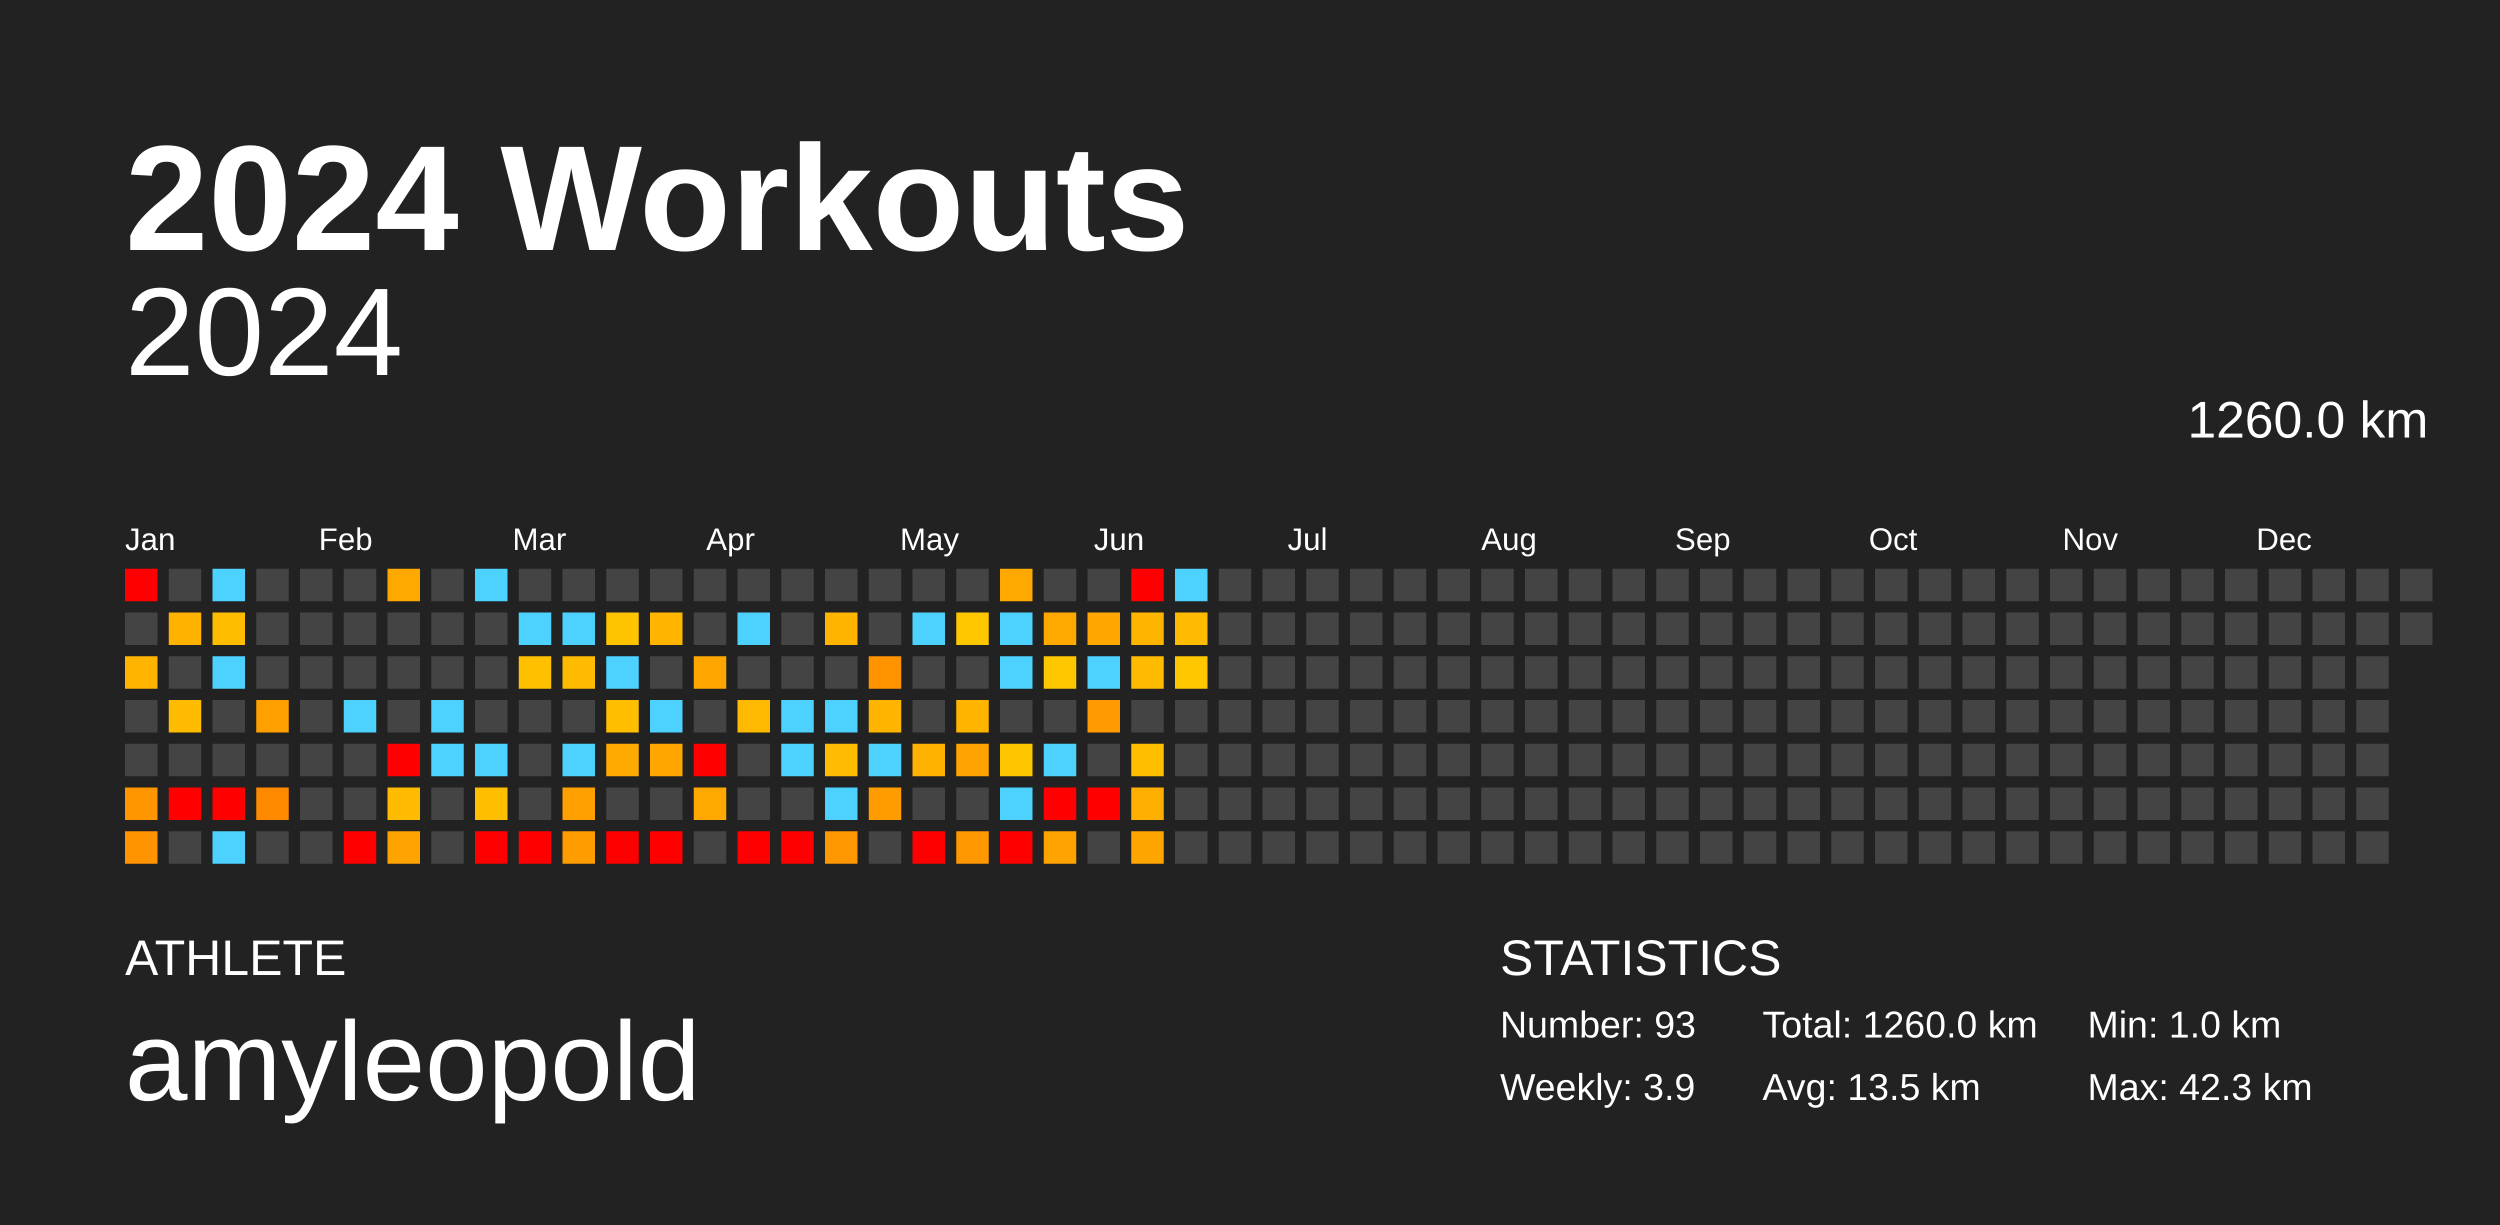
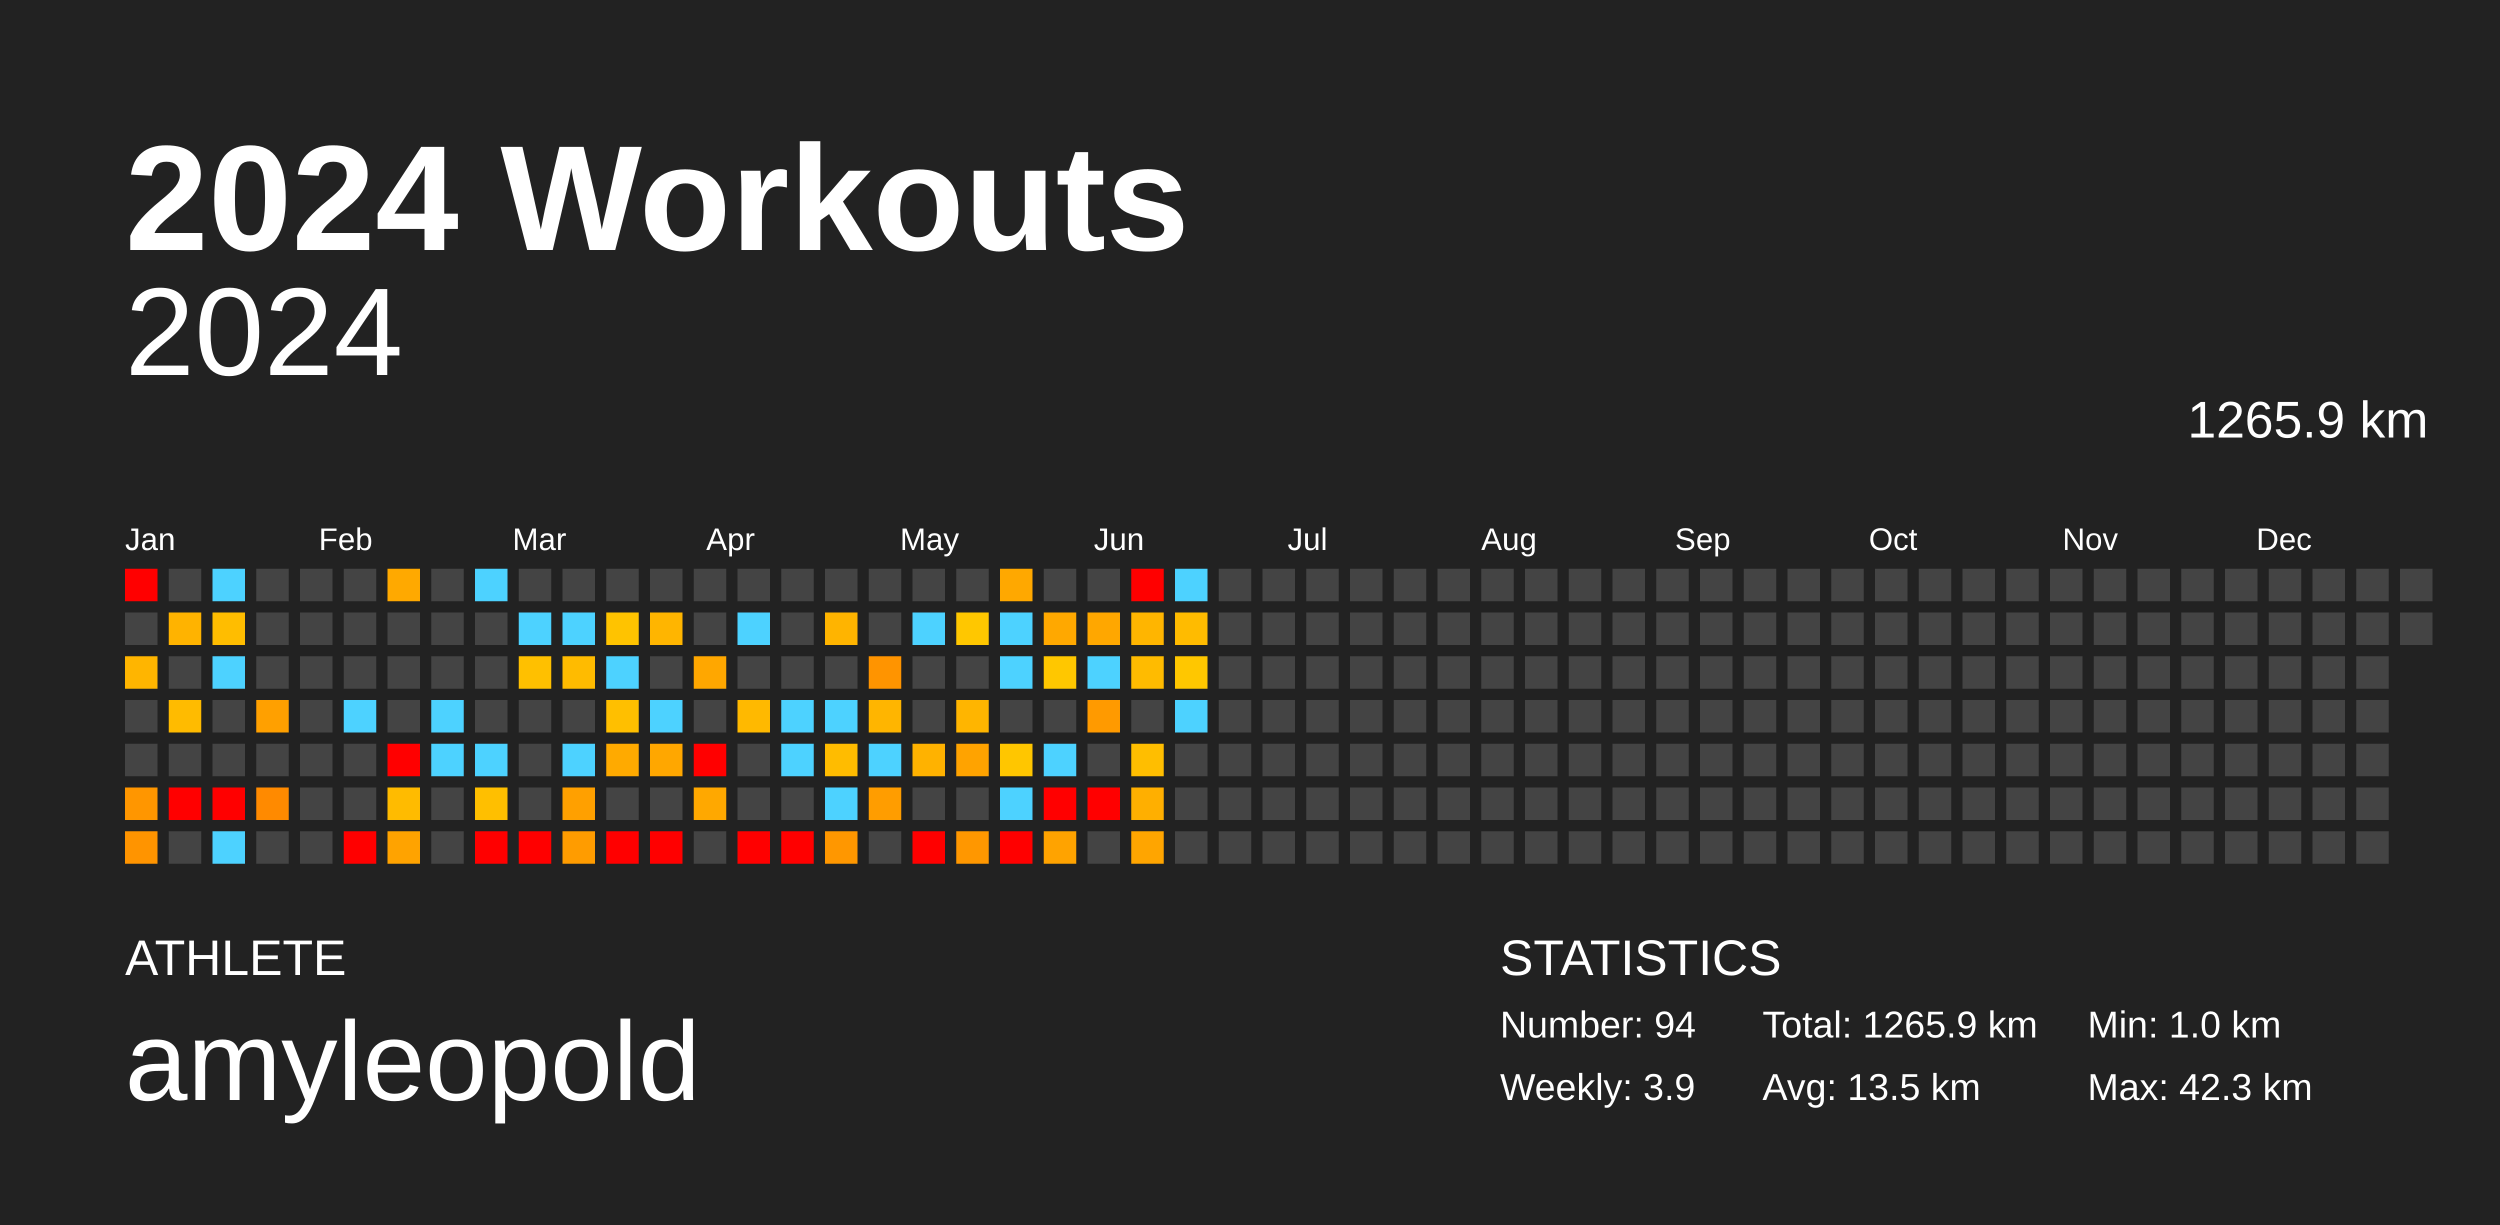
<svg xmlns="http://www.w3.org/2000/svg" baseProfile="full" height="98mm" version="1.1" viewBox="0,0,200,98" width="200mm">
  <defs />
  <rect fill="#222222" height="98" width="200" x="0" y="0" />
  <text fill="#FFFFFF" style="font-size:12px; font-family:Arial; font-weight:bold;" x="10" y="20">2024 Workouts</text>
  <text fill="#FFFFFF" style="font-size:4px; font-family:Arial" x="10" y="78">ATHLETE</text>
  <text fill="#FFFFFF" style="font-size:9px; font-family:Arial" x="10" y="88">amyleopold</text>
  <text fill="#FFFFFF" style="font-size:4px; font-family:Arial" x="120" y="78">STATISTICS</text>
-   <text fill="#FFFFFF" style="font-size:3px; font-family:Arial" x="120" y="83">Number: 93</text>
+   <text fill="#FFFFFF" style="font-size:3px; font-family:Arial" x="120" y="83">Number: 94</text>
  <text fill="#FFFFFF" style="font-size:3px; font-family:Arial" x="120" y="88">Weekly: 3.9</text>
-   <text fill="#FFFFFF" style="font-size:3px; font-family:Arial" x="141" y="83">Total: 1260.0 km</text>
+   <text fill="#FFFFFF" style="font-size:3px; font-family:Arial" x="141" y="83">Total: 1265.9 km</text>
  <text fill="#FFFFFF" style="font-size:3px; font-family:Arial" x="141" y="88">Avg: 13.5 km</text>
  <text fill="#FFFFFF" style="font-size:3px; font-family:Arial" x="167" y="83">Min: 1.0 km</text>
  <text fill="#FFFFFF" style="font-size:3px; font-family:Arial" x="167" y="88">Max: 42.3 km</text>
  <text alignment-baseline="hanging" fill="#FFFFFF" style="font-size:10.0px; font-family:Arial;" x="10" y="30">2024</text>
-   <text alignment-baseline="hanging" fill="#FFFFFF" style="font-size:4.125px; font-family:Arial;" x="175" y="35">1260.0 km</text>
+   <text alignment-baseline="hanging" fill="#FFFFFF" style="font-size:4.125px; font-family:Arial;" x="175" y="35">1265.9 km</text>
  <text fill="#FFFFFF" style="font-size:2.5px; font-family:Arial" x="10.0" y="44">Jan</text>
  <text fill="#FFFFFF" style="font-size:2.5px; font-family:Arial" x="25.5" y="44">Feb</text>
  <text fill="#FFFFFF" style="font-size:2.5px; font-family:Arial" x="41.0" y="44">Mar</text>
  <text fill="#FFFFFF" style="font-size:2.5px; font-family:Arial" x="56.5" y="44">Apr</text>
  <text fill="#FFFFFF" style="font-size:2.5px; font-family:Arial" x="72.0" y="44">May</text>
  <text fill="#FFFFFF" style="font-size:2.5px; font-family:Arial" x="87.5" y="44">Jun</text>
  <text fill="#FFFFFF" style="font-size:2.5px; font-family:Arial" x="103.0" y="44">Jul</text>
  <text fill="#FFFFFF" style="font-size:2.5px; font-family:Arial" x="118.5" y="44">Aug</text>
  <text fill="#FFFFFF" style="font-size:2.5px; font-family:Arial" x="134.0" y="44">Sep</text>
  <text fill="#FFFFFF" style="font-size:2.5px; font-family:Arial" x="149.5" y="44">Oct</text>
  <text fill="#FFFFFF" style="font-size:2.5px; font-family:Arial" x="165.0" y="44">Nov</text>
  <text fill="#FFFFFF" style="font-size:2.5px; font-family:Arial" x="180.5" y="44">Dec</text>
  <rect fill="red" height="2.6" width="2.6" x="10.0" y="45.5" />
  <rect fill="#444444" height="2.6" width="2.6" x="10.0" y="49.0" />
  <rect fill="#ffb500" height="2.6" width="2.6" x="10.0" y="52.5" />
  <rect fill="#444444" height="2.6" width="2.6" x="10.0" y="56.0" />
  <rect fill="#444444" height="2.6" width="2.6" x="10.0" y="59.5" />
  <rect fill="#ff9600" height="2.6" width="2.6" x="10.0" y="63.0" />
  <rect fill="#ff9400" height="2.6" width="2.6" x="10.0" y="66.5" />
  <rect fill="#444444" height="2.6" width="2.6" x="13.5" y="45.5" />
  <rect fill="#ffb300" height="2.6" width="2.6" x="13.5" y="49.0" />
  <rect fill="#444444" height="2.6" width="2.6" x="13.5" y="52.5" />
  <rect fill="#ffbb00" height="2.6" width="2.6" x="13.5" y="56.0" />
  <rect fill="#444444" height="2.6" width="2.6" x="13.5" y="59.5" />
  <rect fill="red" height="2.6" width="2.6" x="13.5" y="63.0" />
  <rect fill="#444444" height="2.6" width="2.6" x="13.5" y="66.5" />
  <rect fill="#4dd2ff" height="2.6" width="2.6" x="17.0" y="45.5" />
  <rect fill="#ffbd00" height="2.6" width="2.6" x="17.0" y="49.0" />
  <rect fill="#4dd2ff" height="2.6" width="2.6" x="17.0" y="52.5" />
  <rect fill="#444444" height="2.6" width="2.6" x="17.0" y="56.0" />
  <rect fill="#444444" height="2.6" width="2.6" x="17.0" y="59.5" />
  <rect fill="red" height="2.6" width="2.6" x="17.0" y="63.0" />
  <rect fill="#4dd2ff" height="2.6" width="2.6" x="17.0" y="66.5" />
  <rect fill="#444444" height="2.6" width="2.6" x="20.5" y="45.5" />
  <rect fill="#444444" height="2.6" width="2.6" x="20.5" y="49.0" />
  <rect fill="#444444" height="2.6" width="2.6" x="20.5" y="52.5" />
  <rect fill="#ffa000" height="2.6" width="2.6" x="20.5" y="56.0" />
  <rect fill="#444444" height="2.6" width="2.6" x="20.5" y="59.5" />
  <rect fill="#ff8a00" height="2.6" width="2.6" x="20.5" y="63.0" />
  <rect fill="#444444" height="2.6" width="2.6" x="20.5" y="66.5" />
  <rect fill="#444444" height="2.6" width="2.6" x="24.0" y="45.5" />
  <rect fill="#444444" height="2.6" width="2.6" x="24.0" y="49.0" />
  <rect fill="#444444" height="2.6" width="2.6" x="24.0" y="52.5" />
  <rect fill="#444444" height="2.6" width="2.6" x="24.0" y="56.0" />
  <rect fill="#444444" height="2.6" width="2.6" x="24.0" y="59.5" />
  <rect fill="#444444" height="2.6" width="2.6" x="24.0" y="63.0" />
  <rect fill="#444444" height="2.6" width="2.6" x="24.0" y="66.5" />
  <rect fill="#444444" height="2.6" width="2.6" x="27.5" y="45.5" />
  <rect fill="#444444" height="2.6" width="2.6" x="27.5" y="49.0" />
  <rect fill="#444444" height="2.6" width="2.6" x="27.5" y="52.5" />
  <rect fill="#4dd2ff" height="2.6" width="2.6" x="27.5" y="56.0" />
  <rect fill="#444444" height="2.6" width="2.6" x="27.5" y="59.5" />
  <rect fill="#444444" height="2.6" width="2.6" x="27.5" y="63.0" />
  <rect fill="red" height="2.6" width="2.6" x="27.5" y="66.5" />
  <rect fill="#ffa900" height="2.6" width="2.6" x="31.0" y="45.5" />
  <rect fill="#444444" height="2.6" width="2.6" x="31.0" y="49.0" />
  <rect fill="#444444" height="2.6" width="2.6" x="31.0" y="52.5" />
  <rect fill="#444444" height="2.6" width="2.6" x="31.0" y="56.0" />
  <rect fill="red" height="2.6" width="2.6" x="31.0" y="59.5" />
  <rect fill="#ffbb00" height="2.6" width="2.6" x="31.0" y="63.0" />
  <rect fill="#ffa300" height="2.6" width="2.6" x="31.0" y="66.5" />
  <rect fill="#444444" height="2.6" width="2.6" x="34.5" y="45.5" />
  <rect fill="#444444" height="2.6" width="2.6" x="34.5" y="49.0" />
  <rect fill="#444444" height="2.6" width="2.6" x="34.5" y="52.5" />
  <rect fill="#4dd2ff" height="2.6" width="2.6" x="34.5" y="56.0" />
  <rect fill="#4dd2ff" height="2.6" width="2.6" x="34.5" y="59.5" />
  <rect fill="#444444" height="2.6" width="2.6" x="34.5" y="63.0" />
  <rect fill="#444444" height="2.6" width="2.6" x="34.5" y="66.5" />
  <rect fill="#4dd2ff" height="2.6" width="2.6" x="38.0" y="45.5" />
  <rect fill="#444444" height="2.6" width="2.6" x="38.0" y="49.0" />
  <rect fill="#444444" height="2.6" width="2.6" x="38.0" y="52.5" />
  <rect fill="#444444" height="2.6" width="2.6" x="38.0" y="56.0" />
  <rect fill="#4dd2ff" height="2.6" width="2.6" x="38.0" y="59.5" />
  <rect fill="#ffbf00" height="2.6" width="2.6" x="38.0" y="63.0" />
  <rect fill="red" height="2.6" width="2.6" x="38.0" y="66.5" />
  <rect fill="#444444" height="2.6" width="2.6" x="41.5" y="45.5" />
  <rect fill="#4dd2ff" height="2.6" width="2.6" x="41.5" y="49.0" />
  <rect fill="#ffc000" height="2.6" width="2.6" x="41.5" y="52.5" />
  <rect fill="#444444" height="2.6" width="2.6" x="41.5" y="56.0" />
  <rect fill="#444444" height="2.6" width="2.6" x="41.5" y="59.5" />
  <rect fill="#444444" height="2.6" width="2.6" x="41.5" y="63.0" />
  <rect fill="red" height="2.6" width="2.6" x="41.5" y="66.5" />
  <rect fill="#444444" height="2.6" width="2.6" x="45.0" y="45.5" />
  <rect fill="#4dd2ff" height="2.6" width="2.6" x="45.0" y="49.0" />
  <rect fill="#ffbb00" height="2.6" width="2.6" x="45.0" y="52.5" />
  <rect fill="#444444" height="2.6" width="2.6" x="45.0" y="56.0" />
  <rect fill="#4dd2ff" height="2.6" width="2.6" x="45.0" y="59.5" />
  <rect fill="#ffa000" height="2.6" width="2.6" x="45.0" y="63.0" />
  <rect fill="#ff9c00" height="2.6" width="2.6" x="45.0" y="66.5" />
  <rect fill="#444444" height="2.6" width="2.6" x="48.5" y="45.5" />
  <rect fill="#ffc300" height="2.6" width="2.6" x="48.5" y="49.0" />
  <rect fill="#4dd2ff" height="2.6" width="2.6" x="48.5" y="52.5" />
  <rect fill="#ffbf00" height="2.6" width="2.6" x="48.5" y="56.0" />
  <rect fill="#ffaa00" height="2.6" width="2.6" x="48.5" y="59.5" />
  <rect fill="#444444" height="2.6" width="2.6" x="48.5" y="63.0" />
  <rect fill="red" height="2.6" width="2.6" x="48.5" y="66.5" />
  <rect fill="#444444" height="2.6" width="2.6" x="52.0" y="45.5" />
  <rect fill="#ffb500" height="2.6" width="2.6" x="52.0" y="49.0" />
  <rect fill="#444444" height="2.6" width="2.6" x="52.0" y="52.5" />
  <rect fill="#4dd2ff" height="2.6" width="2.6" x="52.0" y="56.0" />
  <rect fill="#ffa700" height="2.6" width="2.6" x="52.0" y="59.5" />
  <rect fill="#444444" height="2.6" width="2.6" x="52.0" y="63.0" />
  <rect fill="red" height="2.6" width="2.6" x="52.0" y="66.5" />
  <rect fill="#444444" height="2.6" width="2.6" x="55.5" y="45.5" />
  <rect fill="#444444" height="2.6" width="2.6" x="55.5" y="49.0" />
  <rect fill="#ffa700" height="2.6" width="2.6" x="55.5" y="52.5" />
  <rect fill="#444444" height="2.6" width="2.6" x="55.5" y="56.0" />
  <rect fill="red" height="2.6" width="2.6" x="55.5" y="59.5" />
  <rect fill="#ffa800" height="2.6" width="2.6" x="55.5" y="63.0" />
  <rect fill="#444444" height="2.6" width="2.6" x="55.5" y="66.5" />
  <rect fill="#444444" height="2.6" width="2.6" x="59.0" y="45.5" />
  <rect fill="#4dd2ff" height="2.6" width="2.6" x="59.0" y="49.0" />
  <rect fill="#444444" height="2.6" width="2.6" x="59.0" y="52.5" />
  <rect fill="#ffb900" height="2.6" width="2.6" x="59.0" y="56.0" />
  <rect fill="#444444" height="2.6" width="2.6" x="59.0" y="59.5" />
  <rect fill="#444444" height="2.6" width="2.6" x="59.0" y="63.0" />
  <rect fill="red" height="2.6" width="2.6" x="59.0" y="66.5" />
  <rect fill="#444444" height="2.6" width="2.6" x="62.5" y="45.5" />
  <rect fill="#444444" height="2.6" width="2.6" x="62.5" y="49.0" />
  <rect fill="#444444" height="2.6" width="2.6" x="62.5" y="52.5" />
  <rect fill="#4dd2ff" height="2.6" width="2.6" x="62.5" y="56.0" />
  <rect fill="#4dd2ff" height="2.6" width="2.6" x="62.5" y="59.5" />
  <rect fill="#444444" height="2.6" width="2.6" x="62.5" y="63.0" />
  <rect fill="red" height="2.6" width="2.6" x="62.5" y="66.5" />
  <rect fill="#444444" height="2.6" width="2.6" x="66.0" y="45.5" />
  <rect fill="#ffb400" height="2.6" width="2.6" x="66.0" y="49.0" />
  <rect fill="#444444" height="2.6" width="2.6" x="66.0" y="52.5" />
  <rect fill="#4dd2ff" height="2.6" width="2.6" x="66.0" y="56.0" />
  <rect fill="#ffbc00" height="2.6" width="2.6" x="66.0" y="59.5" />
  <rect fill="#4dd2ff" height="2.6" width="2.6" x="66.0" y="63.0" />
  <rect fill="#ff9700" height="2.6" width="2.6" x="66.0" y="66.5" />
  <rect fill="#444444" height="2.6" width="2.6" x="69.5" y="45.5" />
  <rect fill="#444444" height="2.6" width="2.6" x="69.5" y="49.0" />
  <rect fill="#ff9400" height="2.6" width="2.6" x="69.5" y="52.5" />
  <rect fill="#ffb500" height="2.6" width="2.6" x="69.5" y="56.0" />
  <rect fill="#4dd2ff" height="2.6" width="2.6" x="69.5" y="59.5" />
  <rect fill="#ff9d00" height="2.6" width="2.6" x="69.5" y="63.0" />
  <rect fill="#444444" height="2.6" width="2.6" x="69.5" y="66.5" />
  <rect fill="#444444" height="2.6" width="2.6" x="73.0" y="45.5" />
  <rect fill="#4dd2ff" height="2.6" width="2.6" x="73.0" y="49.0" />
  <rect fill="#444444" height="2.6" width="2.6" x="73.0" y="52.5" />
  <rect fill="#444444" height="2.6" width="2.6" x="73.0" y="56.0" />
  <rect fill="#ffb200" height="2.6" width="2.6" x="73.0" y="59.5" />
  <rect fill="#444444" height="2.6" width="2.6" x="73.0" y="63.0" />
  <rect fill="red" height="2.6" width="2.6" x="73.0" y="66.5" />
  <rect fill="#444444" height="2.6" width="2.6" x="76.5" y="45.5" />
  <rect fill="#ffc700" height="2.6" width="2.6" x="76.5" y="49.0" />
  <rect fill="#444444" height="2.6" width="2.6" x="76.5" y="52.5" />
  <rect fill="#ffb500" height="2.6" width="2.6" x="76.5" y="56.0" />
  <rect fill="#ffa300" height="2.6" width="2.6" x="76.5" y="59.5" />
  <rect fill="#444444" height="2.6" width="2.6" x="76.5" y="63.0" />
  <rect fill="#ff9700" height="2.6" width="2.6" x="76.5" y="66.5" />
  <rect fill="#ffa800" height="2.6" width="2.6" x="80.0" y="45.5" />
  <rect fill="#4dd2ff" height="2.6" width="2.6" x="80.0" y="49.0" />
  <rect fill="#4dd2ff" height="2.6" width="2.6" x="80.0" y="52.5" />
  <rect fill="#444444" height="2.6" width="2.6" x="80.0" y="56.0" />
  <rect fill="#ffc600" height="2.6" width="2.6" x="80.0" y="59.5" />
  <rect fill="#4dd2ff" height="2.6" width="2.6" x="80.0" y="63.0" />
  <rect fill="red" height="2.6" width="2.6" x="80.0" y="66.5" />
  <rect fill="#444444" height="2.6" width="2.6" x="83.5" y="45.5" />
  <rect fill="#ffa800" height="2.6" width="2.6" x="83.5" y="49.0" />
  <rect fill="#ffc700" height="2.6" width="2.6" x="83.5" y="52.5" />
  <rect fill="#444444" height="2.6" width="2.6" x="83.5" y="56.0" />
  <rect fill="#4dd2ff" height="2.6" width="2.6" x="83.5" y="59.5" />
  <rect fill="red" height="2.6" width="2.6" x="83.5" y="63.0" />
  <rect fill="#ffa300" height="2.6" width="2.6" x="83.5" y="66.5" />
  <rect fill="#444444" height="2.6" width="2.6" x="87.0" y="45.5" />
  <rect fill="#ffa700" height="2.6" width="2.6" x="87.0" y="49.0" />
  <rect fill="#4dd2ff" height="2.6" width="2.6" x="87.0" y="52.5" />
  <rect fill="#ff9a00" height="2.6" width="2.6" x="87.0" y="56.0" />
  <rect fill="#444444" height="2.6" width="2.6" x="87.0" y="59.5" />
  <rect fill="red" height="2.6" width="2.6" x="87.0" y="63.0" />
  <rect fill="#444444" height="2.6" width="2.6" x="87.0" y="66.5" />
  <rect fill="red" height="2.6" width="2.6" x="90.5" y="45.5" />
  <rect fill="#ffb500" height="2.6" width="2.6" x="90.5" y="49.0" />
  <rect fill="#ffbb00" height="2.6" width="2.6" x="90.5" y="52.5" />
  <rect fill="#444444" height="2.6" width="2.6" x="90.5" y="56.0" />
  <rect fill="#ffbe00" height="2.6" width="2.6" x="90.5" y="59.5" />
  <rect fill="#ffaf00" height="2.6" width="2.6" x="90.5" y="63.0" />
  <rect fill="#ffa500" height="2.6" width="2.6" x="90.5" y="66.5" />
  <rect fill="#4dd2ff" height="2.6" width="2.6" x="94.0" y="45.5" />
  <rect fill="#ffbb00" height="2.6" width="2.6" x="94.0" y="49.0" />
  <rect fill="#ffc700" height="2.6" width="2.6" x="94.0" y="52.5" />
-   <rect fill="#444444" height="2.6" width="2.6" x="94.0" y="56.0" />
+   <rect fill="#4dd2ff" height="2.6" width="2.6" x="94.0" y="56.0" />
  <rect fill="#444444" height="2.6" width="2.6" x="94.0" y="59.5" />
  <rect fill="#444444" height="2.6" width="2.6" x="94.0" y="63.0" />
  <rect fill="#444444" height="2.6" width="2.6" x="94.0" y="66.5" />
  <rect fill="#444444" height="2.6" width="2.6" x="97.5" y="45.5" />
  <rect fill="#444444" height="2.6" width="2.6" x="97.5" y="49.0" />
  <rect fill="#444444" height="2.6" width="2.6" x="97.5" y="52.5" />
  <rect fill="#444444" height="2.6" width="2.6" x="97.5" y="56.0" />
  <rect fill="#444444" height="2.6" width="2.6" x="97.5" y="59.5" />
  <rect fill="#444444" height="2.6" width="2.6" x="97.5" y="63.0" />
  <rect fill="#444444" height="2.6" width="2.6" x="97.5" y="66.5" />
  <rect fill="#444444" height="2.6" width="2.6" x="101.0" y="45.5" />
  <rect fill="#444444" height="2.6" width="2.6" x="101.0" y="49.0" />
  <rect fill="#444444" height="2.6" width="2.6" x="101.0" y="52.5" />
  <rect fill="#444444" height="2.6" width="2.6" x="101.0" y="56.0" />
  <rect fill="#444444" height="2.6" width="2.6" x="101.0" y="59.5" />
  <rect fill="#444444" height="2.6" width="2.6" x="101.0" y="63.0" />
  <rect fill="#444444" height="2.6" width="2.6" x="101.0" y="66.5" />
  <rect fill="#444444" height="2.6" width="2.6" x="104.5" y="45.5" />
  <rect fill="#444444" height="2.6" width="2.6" x="104.5" y="49.0" />
  <rect fill="#444444" height="2.6" width="2.6" x="104.5" y="52.5" />
  <rect fill="#444444" height="2.6" width="2.6" x="104.5" y="56.0" />
  <rect fill="#444444" height="2.6" width="2.6" x="104.5" y="59.5" />
  <rect fill="#444444" height="2.6" width="2.6" x="104.5" y="63.0" />
  <rect fill="#444444" height="2.6" width="2.6" x="104.5" y="66.5" />
  <rect fill="#444444" height="2.6" width="2.6" x="108.0" y="45.5" />
  <rect fill="#444444" height="2.6" width="2.6" x="108.0" y="49.0" />
  <rect fill="#444444" height="2.6" width="2.6" x="108.0" y="52.5" />
  <rect fill="#444444" height="2.6" width="2.6" x="108.0" y="56.0" />
  <rect fill="#444444" height="2.6" width="2.6" x="108.0" y="59.5" />
  <rect fill="#444444" height="2.6" width="2.6" x="108.0" y="63.0" />
  <rect fill="#444444" height="2.6" width="2.6" x="108.0" y="66.5" />
  <rect fill="#444444" height="2.6" width="2.6" x="111.5" y="45.5" />
  <rect fill="#444444" height="2.6" width="2.6" x="111.5" y="49.0" />
  <rect fill="#444444" height="2.6" width="2.6" x="111.5" y="52.5" />
  <rect fill="#444444" height="2.6" width="2.6" x="111.5" y="56.0" />
  <rect fill="#444444" height="2.6" width="2.6" x="111.5" y="59.5" />
  <rect fill="#444444" height="2.6" width="2.6" x="111.5" y="63.0" />
  <rect fill="#444444" height="2.6" width="2.6" x="111.5" y="66.5" />
  <rect fill="#444444" height="2.6" width="2.6" x="115.0" y="45.5" />
  <rect fill="#444444" height="2.6" width="2.6" x="115.0" y="49.0" />
  <rect fill="#444444" height="2.6" width="2.6" x="115.0" y="52.5" />
  <rect fill="#444444" height="2.6" width="2.6" x="115.0" y="56.0" />
  <rect fill="#444444" height="2.6" width="2.6" x="115.0" y="59.5" />
  <rect fill="#444444" height="2.6" width="2.6" x="115.0" y="63.0" />
  <rect fill="#444444" height="2.6" width="2.6" x="115.0" y="66.5" />
  <rect fill="#444444" height="2.6" width="2.6" x="118.5" y="45.5" />
  <rect fill="#444444" height="2.6" width="2.6" x="118.5" y="49.0" />
  <rect fill="#444444" height="2.6" width="2.6" x="118.5" y="52.5" />
  <rect fill="#444444" height="2.6" width="2.6" x="118.5" y="56.0" />
  <rect fill="#444444" height="2.6" width="2.6" x="118.5" y="59.5" />
  <rect fill="#444444" height="2.6" width="2.6" x="118.5" y="63.0" />
  <rect fill="#444444" height="2.6" width="2.6" x="118.5" y="66.5" />
  <rect fill="#444444" height="2.6" width="2.6" x="122.0" y="45.5" />
  <rect fill="#444444" height="2.6" width="2.6" x="122.0" y="49.0" />
  <rect fill="#444444" height="2.6" width="2.6" x="122.0" y="52.5" />
  <rect fill="#444444" height="2.6" width="2.6" x="122.0" y="56.0" />
  <rect fill="#444444" height="2.6" width="2.6" x="122.0" y="59.5" />
  <rect fill="#444444" height="2.6" width="2.6" x="122.0" y="63.0" />
  <rect fill="#444444" height="2.6" width="2.6" x="122.0" y="66.5" />
  <rect fill="#444444" height="2.6" width="2.6" x="125.5" y="45.5" />
  <rect fill="#444444" height="2.6" width="2.6" x="125.5" y="49.0" />
  <rect fill="#444444" height="2.6" width="2.6" x="125.5" y="52.5" />
  <rect fill="#444444" height="2.6" width="2.6" x="125.5" y="56.0" />
  <rect fill="#444444" height="2.6" width="2.6" x="125.5" y="59.5" />
  <rect fill="#444444" height="2.6" width="2.6" x="125.5" y="63.0" />
  <rect fill="#444444" height="2.6" width="2.6" x="125.5" y="66.5" />
  <rect fill="#444444" height="2.6" width="2.6" x="129.0" y="45.5" />
  <rect fill="#444444" height="2.6" width="2.6" x="129.0" y="49.0" />
  <rect fill="#444444" height="2.6" width="2.6" x="129.0" y="52.5" />
  <rect fill="#444444" height="2.6" width="2.6" x="129.0" y="56.0" />
  <rect fill="#444444" height="2.6" width="2.6" x="129.0" y="59.5" />
  <rect fill="#444444" height="2.6" width="2.6" x="129.0" y="63.0" />
  <rect fill="#444444" height="2.6" width="2.6" x="129.0" y="66.5" />
  <rect fill="#444444" height="2.6" width="2.6" x="132.5" y="45.5" />
  <rect fill="#444444" height="2.6" width="2.6" x="132.5" y="49.0" />
  <rect fill="#444444" height="2.6" width="2.6" x="132.5" y="52.5" />
  <rect fill="#444444" height="2.6" width="2.6" x="132.5" y="56.0" />
  <rect fill="#444444" height="2.6" width="2.6" x="132.5" y="59.5" />
  <rect fill="#444444" height="2.6" width="2.6" x="132.5" y="63.0" />
  <rect fill="#444444" height="2.6" width="2.6" x="132.5" y="66.5" />
  <rect fill="#444444" height="2.6" width="2.6" x="136.0" y="45.5" />
  <rect fill="#444444" height="2.6" width="2.6" x="136.0" y="49.0" />
  <rect fill="#444444" height="2.6" width="2.6" x="136.0" y="52.5" />
  <rect fill="#444444" height="2.6" width="2.6" x="136.0" y="56.0" />
  <rect fill="#444444" height="2.6" width="2.6" x="136.0" y="59.5" />
  <rect fill="#444444" height="2.6" width="2.6" x="136.0" y="63.0" />
  <rect fill="#444444" height="2.6" width="2.6" x="136.0" y="66.5" />
  <rect fill="#444444" height="2.6" width="2.6" x="139.5" y="45.5" />
  <rect fill="#444444" height="2.6" width="2.6" x="139.5" y="49.0" />
  <rect fill="#444444" height="2.6" width="2.6" x="139.5" y="52.5" />
  <rect fill="#444444" height="2.6" width="2.6" x="139.5" y="56.0" />
  <rect fill="#444444" height="2.6" width="2.6" x="139.5" y="59.5" />
  <rect fill="#444444" height="2.6" width="2.6" x="139.5" y="63.0" />
  <rect fill="#444444" height="2.6" width="2.6" x="139.5" y="66.5" />
  <rect fill="#444444" height="2.6" width="2.6" x="143.0" y="45.5" />
  <rect fill="#444444" height="2.6" width="2.6" x="143.0" y="49.0" />
  <rect fill="#444444" height="2.6" width="2.6" x="143.0" y="52.5" />
  <rect fill="#444444" height="2.6" width="2.6" x="143.0" y="56.0" />
  <rect fill="#444444" height="2.6" width="2.6" x="143.0" y="59.5" />
  <rect fill="#444444" height="2.6" width="2.6" x="143.0" y="63.0" />
  <rect fill="#444444" height="2.6" width="2.6" x="143.0" y="66.5" />
  <rect fill="#444444" height="2.6" width="2.6" x="146.5" y="45.5" />
  <rect fill="#444444" height="2.6" width="2.6" x="146.5" y="49.0" />
  <rect fill="#444444" height="2.6" width="2.6" x="146.5" y="52.5" />
  <rect fill="#444444" height="2.6" width="2.6" x="146.5" y="56.0" />
  <rect fill="#444444" height="2.6" width="2.6" x="146.5" y="59.5" />
  <rect fill="#444444" height="2.6" width="2.6" x="146.5" y="63.0" />
  <rect fill="#444444" height="2.6" width="2.6" x="146.5" y="66.5" />
  <rect fill="#444444" height="2.6" width="2.6" x="150.0" y="45.5" />
  <rect fill="#444444" height="2.6" width="2.6" x="150.0" y="49.0" />
  <rect fill="#444444" height="2.6" width="2.6" x="150.0" y="52.5" />
  <rect fill="#444444" height="2.6" width="2.6" x="150.0" y="56.0" />
  <rect fill="#444444" height="2.6" width="2.6" x="150.0" y="59.5" />
  <rect fill="#444444" height="2.6" width="2.6" x="150.0" y="63.0" />
  <rect fill="#444444" height="2.6" width="2.6" x="150.0" y="66.5" />
  <rect fill="#444444" height="2.6" width="2.6" x="153.5" y="45.5" />
  <rect fill="#444444" height="2.6" width="2.6" x="153.5" y="49.0" />
  <rect fill="#444444" height="2.6" width="2.6" x="153.5" y="52.5" />
  <rect fill="#444444" height="2.6" width="2.6" x="153.5" y="56.0" />
  <rect fill="#444444" height="2.6" width="2.6" x="153.5" y="59.5" />
  <rect fill="#444444" height="2.6" width="2.6" x="153.5" y="63.0" />
  <rect fill="#444444" height="2.6" width="2.6" x="153.5" y="66.5" />
  <rect fill="#444444" height="2.6" width="2.6" x="157.0" y="45.5" />
  <rect fill="#444444" height="2.6" width="2.6" x="157.0" y="49.0" />
  <rect fill="#444444" height="2.6" width="2.6" x="157.0" y="52.5" />
  <rect fill="#444444" height="2.6" width="2.6" x="157.0" y="56.0" />
  <rect fill="#444444" height="2.6" width="2.6" x="157.0" y="59.5" />
  <rect fill="#444444" height="2.6" width="2.6" x="157.0" y="63.0" />
  <rect fill="#444444" height="2.6" width="2.6" x="157.0" y="66.5" />
  <rect fill="#444444" height="2.6" width="2.6" x="160.5" y="45.5" />
  <rect fill="#444444" height="2.6" width="2.6" x="160.5" y="49.0" />
  <rect fill="#444444" height="2.6" width="2.6" x="160.5" y="52.5" />
  <rect fill="#444444" height="2.6" width="2.6" x="160.5" y="56.0" />
  <rect fill="#444444" height="2.6" width="2.6" x="160.5" y="59.5" />
  <rect fill="#444444" height="2.6" width="2.6" x="160.5" y="63.0" />
  <rect fill="#444444" height="2.6" width="2.6" x="160.5" y="66.5" />
  <rect fill="#444444" height="2.6" width="2.6" x="164.0" y="45.5" />
  <rect fill="#444444" height="2.6" width="2.6" x="164.0" y="49.0" />
  <rect fill="#444444" height="2.6" width="2.6" x="164.0" y="52.5" />
  <rect fill="#444444" height="2.6" width="2.6" x="164.0" y="56.0" />
  <rect fill="#444444" height="2.6" width="2.6" x="164.0" y="59.5" />
  <rect fill="#444444" height="2.6" width="2.6" x="164.0" y="63.0" />
  <rect fill="#444444" height="2.6" width="2.6" x="164.0" y="66.5" />
  <rect fill="#444444" height="2.6" width="2.6" x="167.5" y="45.5" />
  <rect fill="#444444" height="2.6" width="2.6" x="167.5" y="49.0" />
  <rect fill="#444444" height="2.6" width="2.6" x="167.5" y="52.5" />
  <rect fill="#444444" height="2.6" width="2.6" x="167.5" y="56.0" />
  <rect fill="#444444" height="2.6" width="2.6" x="167.5" y="59.5" />
  <rect fill="#444444" height="2.6" width="2.6" x="167.5" y="63.0" />
  <rect fill="#444444" height="2.6" width="2.6" x="167.5" y="66.5" />
  <rect fill="#444444" height="2.6" width="2.6" x="171.0" y="45.5" />
  <rect fill="#444444" height="2.6" width="2.6" x="171.0" y="49.0" />
  <rect fill="#444444" height="2.6" width="2.6" x="171.0" y="52.5" />
  <rect fill="#444444" height="2.6" width="2.6" x="171.0" y="56.0" />
  <rect fill="#444444" height="2.6" width="2.6" x="171.0" y="59.5" />
  <rect fill="#444444" height="2.6" width="2.6" x="171.0" y="63.0" />
  <rect fill="#444444" height="2.6" width="2.6" x="171.0" y="66.5" />
  <rect fill="#444444" height="2.6" width="2.6" x="174.5" y="45.5" />
  <rect fill="#444444" height="2.6" width="2.6" x="174.5" y="49.0" />
  <rect fill="#444444" height="2.6" width="2.6" x="174.5" y="52.5" />
  <rect fill="#444444" height="2.6" width="2.6" x="174.5" y="56.0" />
  <rect fill="#444444" height="2.6" width="2.6" x="174.5" y="59.5" />
  <rect fill="#444444" height="2.6" width="2.6" x="174.5" y="63.0" />
  <rect fill="#444444" height="2.6" width="2.6" x="174.5" y="66.5" />
  <rect fill="#444444" height="2.6" width="2.6" x="178.0" y="45.5" />
  <rect fill="#444444" height="2.6" width="2.6" x="178.0" y="49.0" />
  <rect fill="#444444" height="2.6" width="2.6" x="178.0" y="52.5" />
  <rect fill="#444444" height="2.6" width="2.6" x="178.0" y="56.0" />
  <rect fill="#444444" height="2.6" width="2.6" x="178.0" y="59.5" />
  <rect fill="#444444" height="2.6" width="2.6" x="178.0" y="63.0" />
  <rect fill="#444444" height="2.6" width="2.6" x="178.0" y="66.5" />
  <rect fill="#444444" height="2.6" width="2.6" x="181.5" y="45.5" />
  <rect fill="#444444" height="2.6" width="2.6" x="181.5" y="49.0" />
  <rect fill="#444444" height="2.6" width="2.6" x="181.5" y="52.5" />
  <rect fill="#444444" height="2.6" width="2.6" x="181.5" y="56.0" />
  <rect fill="#444444" height="2.6" width="2.6" x="181.5" y="59.5" />
  <rect fill="#444444" height="2.6" width="2.6" x="181.5" y="63.0" />
  <rect fill="#444444" height="2.6" width="2.6" x="181.5" y="66.5" />
  <rect fill="#444444" height="2.6" width="2.6" x="185.0" y="45.5" />
  <rect fill="#444444" height="2.6" width="2.6" x="185.0" y="49.0" />
  <rect fill="#444444" height="2.6" width="2.6" x="185.0" y="52.5" />
  <rect fill="#444444" height="2.6" width="2.6" x="185.0" y="56.0" />
  <rect fill="#444444" height="2.6" width="2.6" x="185.0" y="59.5" />
  <rect fill="#444444" height="2.6" width="2.6" x="185.0" y="63.0" />
  <rect fill="#444444" height="2.6" width="2.6" x="185.0" y="66.5" />
  <rect fill="#444444" height="2.6" width="2.6" x="188.5" y="45.5" />
  <rect fill="#444444" height="2.6" width="2.6" x="188.5" y="49.0" />
  <rect fill="#444444" height="2.6" width="2.6" x="188.5" y="52.5" />
  <rect fill="#444444" height="2.6" width="2.6" x="188.5" y="56.0" />
  <rect fill="#444444" height="2.6" width="2.6" x="188.5" y="59.5" />
  <rect fill="#444444" height="2.6" width="2.6" x="188.5" y="63.0" />
  <rect fill="#444444" height="2.6" width="2.6" x="188.5" y="66.5" />
  <rect fill="#444444" height="2.6" width="2.6" x="192.0" y="45.5" />
  <rect fill="#444444" height="2.6" width="2.6" x="192.0" y="49.0" />
</svg>
